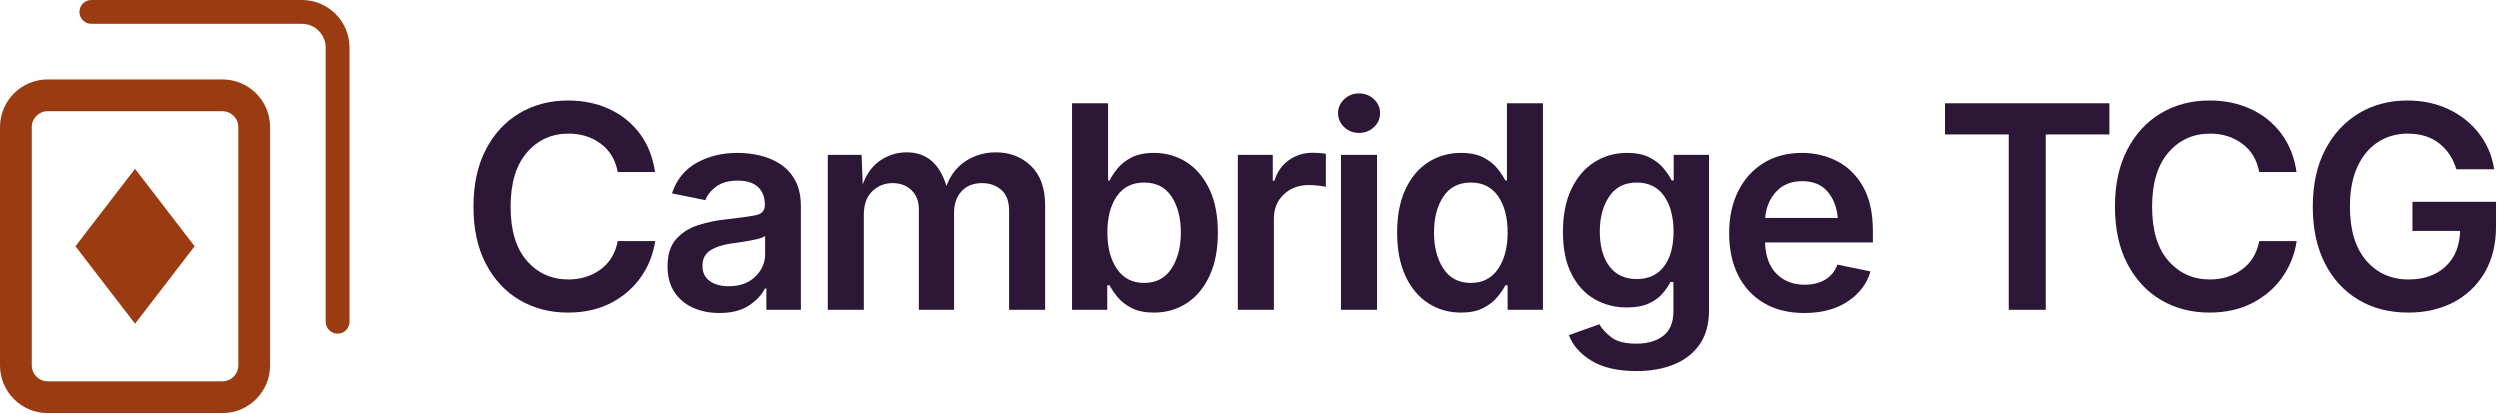
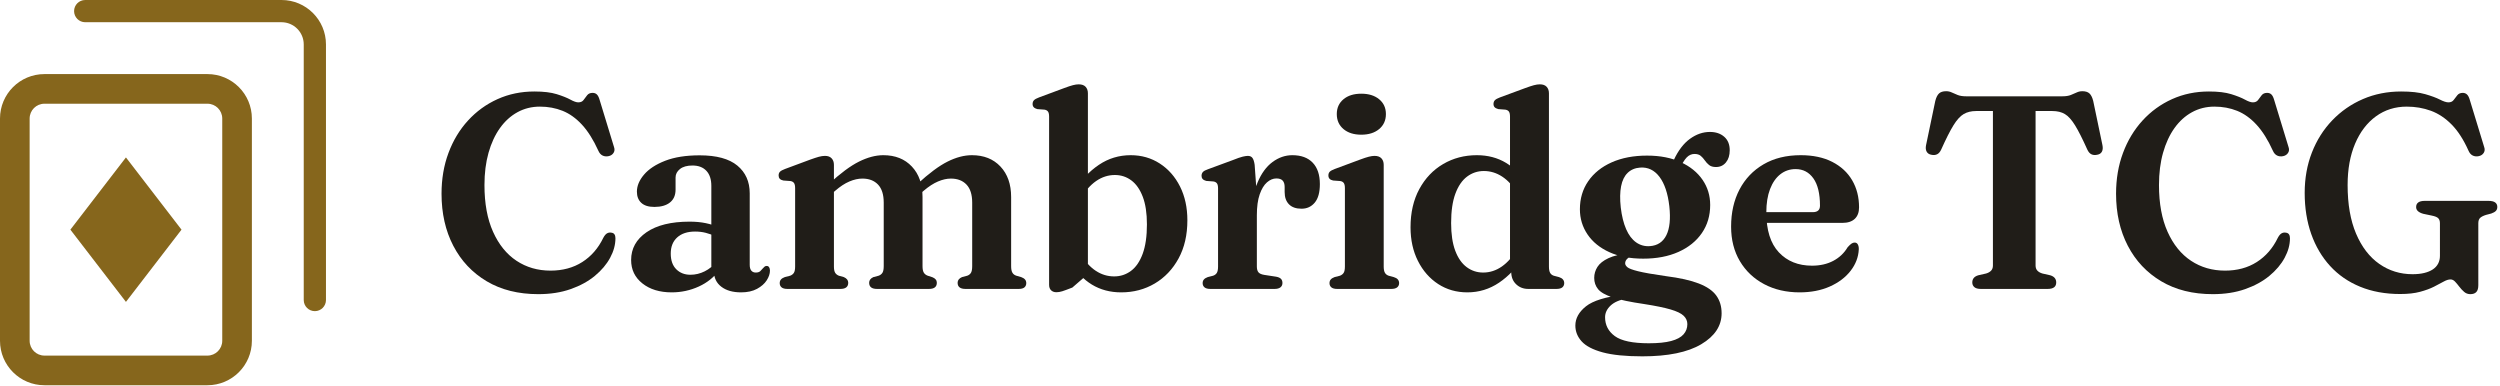
- <svg xmlns="http://www.w3.org/2000/svg" width="581" height="96" viewBox="0 0 581 96">
+ <svg xmlns="http://www.w3.org/2000/svg" width="623" height="96" viewBox="0 0 623 96">
  <g id="cambridge-tcg">
    <g id="mark">
-       <path id="mark-back-card" d="M21.231 0 L70.154 0 C76.272 0 81.231 4.959 81.231 11.077 L81.231 74.769 C81.231 76.299 79.991 77.538 78.462 77.538 C76.932 77.538 75.692 76.299 75.692 74.769 L75.692 11.077 C75.692 8.018 73.213 5.538 70.154 5.538 L21.231 5.538 C19.701 5.538 18.462 4.299 18.462 2.769 C18.462 1.24 19.701 0 21.231 0 Z" fill="#9b3b12" />
-       <path id="mark-front-card" d="M11.077 18.462 L51.692 18.462 C57.81 18.462 62.769 23.421 62.769 29.538 L62.769 84.923 C62.769 91.041 57.81 96 51.692 96 L11.077 96 C4.959 96 0 91.041 0 84.923 L0 29.538 C0 23.421 4.959 18.462 11.077 18.462 Z M11.077 25.846 C9.038 25.846 7.385 27.499 7.385 29.538 L7.385 84.923 C7.385 86.962 9.038 88.615 11.077 88.615 L51.692 88.615 C53.732 88.615 55.385 86.962 55.385 84.923 L55.385 29.538 C55.385 27.499 53.732 25.846 51.692 25.846 Z" fill="#9b3b12" />
-       <path id="mark-pip" d="M31.385 39.231 L45.231 57.231 L31.385 75.231 L17.538 57.231 Z" fill="#9b3b12" />
+       <path id="mark-back-card" d="M21.231 0 L70.154 0 C76.272 0 81.231 4.959 81.231 11.077 L81.231 74.769 C81.231 76.299 79.991 77.538 78.462 77.538 C76.932 77.538 75.692 76.299 75.692 74.769 L75.692 11.077 C75.692 8.018 73.213 5.538 70.154 5.538 L21.231 5.538 C19.701 5.538 18.462 4.299 18.462 2.769 C18.462 1.24 19.701 0 21.231 0 Z" fill="#86661c" />
+       <path id="mark-front-card" d="M11.077 18.462 L51.692 18.462 C57.81 18.462 62.769 23.421 62.769 29.538 L62.769 84.923 C62.769 91.041 57.81 96 51.692 96 L11.077 96 C4.959 96 0 91.041 0 84.923 L0 29.538 C0 23.421 4.959 18.462 11.077 18.462 Z M11.077 25.846 C9.038 25.846 7.385 27.499 7.385 29.538 L7.385 84.923 C7.385 86.962 9.038 88.615 11.077 88.615 L51.692 88.615 C53.732 88.615 55.385 86.962 55.385 84.923 L55.385 29.538 C55.385 27.499 53.732 25.846 51.692 25.846 Z" fill="#86661c" />
+       <path id="mark-pip" d="M31.385 39.231 L45.231 57.231 L31.385 75.231 L17.538 57.231 Z" fill="#86661c" />
    </g>
    <g id="wordmark">
-       <path d="M132.001 72.644 C127.792 72.644 124.033 71.667 120.726 69.713 C117.419 67.758 114.809 64.945 112.898 61.272 C110.986 57.6 110.031 53.187 110.031 48.032 C110.031 42.856 110.992 38.427 112.914 34.744 C114.836 31.06 117.451 28.242 120.758 26.287 C124.066 24.333 127.813 23.356 132.001 23.356 C135.502 23.356 138.686 24.011 141.553 25.321 C144.42 26.631 146.788 28.526 148.656 31.007 C150.525 33.487 151.717 36.478 152.232 39.979 L143.566 39.979 C143.029 37.144 141.709 34.948 139.604 33.391 C137.499 31.834 135.008 31.055 132.13 31.055 C128.2 31.055 124.973 32.521 122.45 35.452 C119.926 38.384 118.664 42.577 118.664 48.032 C118.664 53.552 119.931 57.75 122.466 60.628 C125 63.506 128.211 64.945 132.098 64.945 C134.976 64.945 137.472 64.166 139.588 62.609 C141.703 61.052 143.029 58.856 143.566 56.021 L152.264 56.021 C151.813 59.093 150.707 61.885 148.946 64.397 C147.185 66.91 144.866 68.913 141.988 70.405 C139.11 71.898 135.781 72.644 132.001 72.644 Z" fill="#2c1836" />
-       <path d="M167.182 72.741 C164.906 72.741 162.855 72.328 161.029 71.501 C159.204 70.674 157.765 69.455 156.713 67.844 C155.66 66.234 155.134 64.247 155.134 61.885 C155.134 59.179 155.794 57.079 157.115 55.587 C158.436 54.094 160.143 53.009 162.237 52.333 C164.331 51.656 166.538 51.2 168.858 50.964 C171.993 50.62 174.259 50.303 175.655 50.013 C177.051 49.723 177.749 48.956 177.749 47.71 L177.749 47.549 C177.749 45.788 177.212 44.419 176.138 43.442 C175.064 42.464 173.507 41.976 171.467 41.976 C169.362 41.976 167.687 42.438 166.441 43.361 C165.196 44.285 164.358 45.337 163.929 46.518 L156.165 44.94 C157.217 41.761 159.123 39.399 161.883 37.852 C164.643 36.306 167.827 35.533 171.435 35.533 C173.131 35.533 174.844 35.732 176.573 36.129 C178.302 36.526 179.886 37.192 181.325 38.126 C182.764 39.06 183.923 40.328 184.804 41.928 C185.684 43.528 186.125 45.53 186.125 47.936 L186.125 72 L178.103 72 L178.103 67.039 L177.781 67.039 C176.986 68.585 175.719 69.922 173.98 71.05 C172.24 72.177 169.974 72.741 167.182 72.741 Z M169.341 66.523 C171.918 66.523 173.974 65.783 175.51 64.301 C177.045 62.819 177.813 61.079 177.813 59.082 L177.813 54.83 C177.427 55.13 176.739 55.393 175.751 55.619 C174.764 55.844 173.717 56.038 172.611 56.199 C171.504 56.36 170.586 56.494 169.856 56.601 C167.966 56.859 166.393 57.374 165.137 58.148 C163.88 58.921 163.252 60.134 163.252 61.788 C163.252 63.334 163.821 64.51 164.96 65.315 C166.098 66.121 167.558 66.523 169.341 66.523 Z" fill="#2c1836" />
-       <path d="M192.377 72 L192.377 35.984 L200.237 35.984 L200.495 42.846 C201.44 40.29 202.841 38.411 204.699 37.208 C206.557 36.005 208.559 35.404 210.707 35.404 C215.303 35.404 218.385 38.013 219.953 43.232 C220.919 40.634 222.444 38.679 224.527 37.369 C226.61 36.059 228.919 35.404 231.453 35.404 C234.696 35.404 237.413 36.456 239.604 38.561 C241.794 40.666 242.89 43.715 242.89 47.71 L242.89 72 L234.514 72 L234.514 48.999 C234.514 46.765 233.902 45.133 232.678 44.102 C231.453 43.071 229.982 42.556 228.264 42.556 C226.224 42.556 224.624 43.189 223.464 44.456 C222.304 45.723 221.725 47.366 221.725 49.385 L221.725 72 L213.542 72 L213.542 48.612 C213.542 46.787 212.973 45.321 211.835 44.215 C210.696 43.109 209.236 42.556 207.453 42.556 C205.606 42.556 204.028 43.184 202.718 44.44 C201.408 45.697 200.753 47.528 200.753 49.933 L200.753 72 Z" fill="#2c1836" />
-       <path d="M268.149 72.644 C266.087 72.644 264.374 72.295 263.01 71.597 C261.647 70.899 260.557 70.056 259.741 69.068 C258.924 68.081 258.302 67.157 257.872 66.298 L257.324 66.298 L257.324 72 L249.142 72 L249.142 24 L257.518 24 L257.518 41.944 L257.872 41.944 C258.28 41.106 258.881 40.188 259.676 39.189 C260.471 38.191 261.555 37.332 262.93 36.612 C264.304 35.893 266.055 35.533 268.181 35.533 C270.951 35.533 273.459 36.242 275.703 37.659 C277.947 39.077 279.73 41.165 281.051 43.925 C282.371 46.685 283.032 50.062 283.032 54.056 C283.032 58.008 282.382 61.369 281.083 64.14 C279.783 66.91 278.017 69.02 275.783 70.47 C273.55 71.919 271.005 72.644 268.149 72.644 Z M265.894 65.75 C268.685 65.75 270.806 64.639 272.256 62.416 C273.706 60.193 274.43 57.396 274.43 54.024 C274.43 50.674 273.716 47.903 272.288 45.713 C270.86 43.522 268.728 42.427 265.894 42.427 C263.123 42.427 261.008 43.485 259.547 45.6 C258.087 47.715 257.357 50.523 257.357 54.024 C257.357 57.525 258.098 60.354 259.579 62.513 C261.061 64.671 263.166 65.75 265.894 65.75 Z" fill="#2c1836" />
-       <path d="M287.673 72 L287.673 35.984 L295.791 35.984 L295.791 42.008 L296.178 42.008 C296.822 39.925 297.95 38.319 299.561 37.192 C301.171 36.064 303.008 35.501 305.069 35.501 C306.143 35.501 307.163 35.576 308.13 35.726 L308.13 43.426 C307.786 43.34 307.228 43.248 306.455 43.152 C305.681 43.055 304.919 43.007 304.167 43.007 C301.826 43.007 299.888 43.732 298.352 45.181 C296.817 46.631 296.049 48.505 296.049 50.803 L296.049 72 Z" fill="#2c1836" />
-       <path d="M311.644 72 L311.644 35.984 L320.019 35.984 L320.019 72 Z M315.832 30.894 C314.5 30.894 313.356 30.448 312.401 29.557 C311.445 28.666 310.967 27.576 310.967 26.287 C310.967 25.02 311.445 23.941 312.401 23.05 C313.356 22.158 314.5 21.713 315.832 21.713 C317.185 21.713 318.339 22.158 319.295 23.05 C320.25 23.941 320.728 25.02 320.728 26.287 C320.728 27.576 320.25 28.666 319.295 29.557 C318.339 30.448 317.185 30.894 315.832 30.894 Z" fill="#2c1836" />
-       <path d="M339.544 72.644 C336.709 72.644 334.17 71.919 331.925 70.47 C329.681 69.02 327.915 66.91 326.626 64.14 C325.338 61.369 324.693 58.008 324.693 54.056 C324.693 50.062 325.348 46.685 326.658 43.925 C327.968 41.165 329.746 39.077 331.99 37.659 C334.234 36.242 336.742 35.533 339.512 35.533 C341.66 35.533 343.415 35.893 344.779 36.612 C346.143 37.332 347.222 38.191 348.017 39.189 C348.811 40.188 349.423 41.106 349.853 41.944 L350.207 41.944 L350.207 24 L358.583 24 L358.583 72 L350.368 72 L350.368 66.298 L349.853 66.298 C349.402 67.157 348.768 68.081 347.952 69.068 C347.136 70.056 346.046 70.899 344.682 71.597 C343.319 72.295 341.606 72.644 339.544 72.644 Z M341.831 65.75 C344.559 65.75 346.664 64.671 348.146 62.513 C349.627 60.354 350.368 57.525 350.368 54.024 C350.368 50.523 349.633 47.715 348.162 45.6 C346.691 43.485 344.58 42.427 341.831 42.427 C338.997 42.427 336.86 43.522 335.421 45.713 C333.982 47.903 333.262 50.674 333.262 54.024 C333.262 57.396 333.987 60.193 335.437 62.416 C336.887 64.639 339.018 65.75 341.831 65.75 Z" fill="#2c1836" />
-       <path d="M380.331 86.239 C375.992 86.239 372.513 85.444 369.893 83.855 C367.273 82.266 365.512 80.279 364.61 77.895 L371.697 75.35 C372.256 76.381 373.174 77.391 374.451 78.379 C375.729 79.366 377.678 79.86 380.298 79.86 C382.897 79.86 384.98 79.254 386.548 78.04 C388.116 76.827 388.9 74.932 388.9 72.354 L388.9 65.557 L388.191 65.557 C387.762 66.416 387.149 67.307 386.355 68.231 C385.56 69.154 384.497 69.922 383.166 70.534 C381.834 71.146 380.127 71.452 378.043 71.452 C375.294 71.452 372.798 70.803 370.554 69.503 C368.309 68.204 366.527 66.255 365.206 63.656 C363.885 61.058 363.225 57.804 363.225 53.895 C363.225 49.965 363.885 46.631 365.206 43.893 C366.527 41.154 368.315 39.077 370.57 37.659 C372.825 36.242 375.337 35.533 378.108 35.533 C380.234 35.533 381.984 35.887 383.359 36.596 C384.733 37.305 385.829 38.158 386.645 39.157 C387.461 40.156 388.084 41.085 388.513 41.944 L388.964 41.944 L388.964 35.984 L397.179 35.984 L397.179 72.097 C397.179 75.318 396.449 77.97 394.988 80.054 C393.528 82.137 391.531 83.689 388.996 84.709 C386.462 85.729 383.574 86.239 380.331 86.239 Z M380.395 64.848 C383.123 64.848 385.227 63.871 386.709 61.917 C388.191 59.962 388.932 57.267 388.932 53.831 C388.932 50.416 388.202 47.662 386.741 45.568 C385.281 43.474 383.166 42.427 380.395 42.427 C377.56 42.427 375.418 43.511 373.968 45.681 C372.519 47.85 371.794 50.566 371.794 53.831 C371.794 57.16 372.524 59.828 373.984 61.836 C375.445 63.844 377.582 64.848 380.395 64.848 Z" fill="#2c1836" />
-       <path d="M419.345 72.741 C415.716 72.741 412.596 71.979 409.987 70.454 C407.378 68.929 405.37 66.781 403.963 64.011 C402.556 61.24 401.853 57.976 401.853 54.217 C401.853 50.523 402.545 47.275 403.931 44.472 C405.316 41.67 407.281 39.479 409.826 37.901 C412.371 36.322 415.361 35.533 418.798 35.533 C421.719 35.533 424.43 36.172 426.932 37.45 C429.434 38.728 431.447 40.703 432.972 43.377 C434.497 46.051 435.259 49.493 435.259 53.702 L435.259 56.344 L410.196 56.344 C410.304 59.544 411.2 61.981 412.886 63.656 C414.572 65.332 416.757 66.169 419.442 66.169 C421.289 66.169 422.873 65.772 424.194 64.977 C425.514 64.183 426.454 63.023 427.012 61.498 L434.712 63.077 C433.853 65.976 432.076 68.311 429.38 70.083 C426.685 71.855 423.34 72.741 419.345 72.741 Z M410.229 50.642 L427.109 50.642 C426.851 48.064 426.03 45.997 424.645 44.44 C423.259 42.883 421.321 42.105 418.83 42.105 C416.274 42.105 414.25 42.926 412.757 44.569 C411.265 46.212 410.422 48.236 410.229 50.642 Z" fill="#2c1836" />
-       <path d="M452.016 31.248 L452.016 24 L490.223 24 L490.223 31.248 L475.436 31.248 L475.436 72 L466.835 72 L466.835 31.248 Z" fill="#2c1836" />
-       <path d="M513.485 72.644 C509.275 72.644 505.517 71.667 502.209 69.713 C498.902 67.758 496.293 64.945 494.381 61.272 C492.47 57.6 491.514 53.187 491.514 48.032 C491.514 42.856 492.475 38.427 494.397 34.744 C496.32 31.06 498.934 28.242 502.242 26.287 C505.549 24.333 509.297 23.356 513.485 23.356 C516.985 23.356 520.169 24.011 523.036 25.321 C525.903 26.631 528.271 28.526 530.14 31.007 C532.008 33.487 533.2 36.478 533.715 39.979 L525.05 39.979 C524.513 37.144 523.192 34.948 521.087 33.391 C518.983 31.834 516.491 31.055 513.613 31.055 C509.683 31.055 506.456 32.521 503.933 35.452 C501.409 38.384 500.148 42.577 500.148 48.032 C500.148 53.552 501.415 57.75 503.949 60.628 C506.483 63.506 509.694 64.945 513.581 64.945 C516.459 64.945 518.956 64.166 521.071 62.609 C523.187 61.052 524.513 58.856 525.05 56.021 L533.748 56.021 C533.297 59.093 532.191 61.885 530.43 64.397 C528.669 66.91 526.349 68.913 523.471 70.405 C520.593 71.898 517.264 72.644 513.485 72.644 Z" fill="#2c1836" />
-       <path d="M559.715 72.644 C555.291 72.644 551.415 71.651 548.086 69.664 C544.757 67.678 542.158 64.843 540.29 61.16 C538.421 57.477 537.487 53.111 537.487 48.064 C537.487 42.91 538.448 38.491 540.37 34.808 C542.293 31.125 544.907 28.295 548.215 26.319 C551.522 24.344 555.27 23.356 559.458 23.356 C562.98 23.356 566.174 24.032 569.042 25.385 C571.909 26.738 574.271 28.617 576.129 31.023 C577.987 33.428 579.162 36.199 579.656 39.334 L570.862 39.334 C570.089 36.779 568.741 34.76 566.819 33.278 C564.897 31.796 562.475 31.055 559.554 31.055 C556.977 31.055 554.674 31.71 552.644 33.02 C550.615 34.33 549.02 36.247 547.86 38.77 C546.701 41.294 546.121 44.37 546.121 48 C546.121 53.434 547.383 57.616 549.906 60.548 C552.429 63.479 555.71 64.945 559.748 64.945 C563.356 64.945 566.234 63.93 568.381 61.901 C570.529 59.871 571.646 57.128 571.731 53.67 L560.65 53.67 L560.65 46.905 L580.075 46.905 L580.075 52.671 C580.075 56.773 579.2 60.322 577.45 63.318 C575.699 66.314 573.294 68.617 570.234 70.228 C567.173 71.839 563.667 72.644 559.715 72.644 Z" fill="#2c1836" />
+       <path d="M153.368 59.383 C153.368 60.983 152.928 62.6 152.048 64.234 C151.168 65.869 149.899 67.371 148.242 68.743 C146.585 70.114 144.568 71.217 142.191 72.051 C139.814 72.886 137.128 73.303 134.134 73.303 C129.174 73.303 124.894 72.234 121.294 70.097 C117.694 67.96 114.916 65.011 112.962 61.251 C111.008 57.491 110.031 53.166 110.031 48.274 C110.031 44.594 110.608 41.206 111.762 38.109 C112.916 35.011 114.539 32.32 116.631 30.034 C118.722 27.749 121.174 25.971 123.985 24.703 C126.796 23.434 129.859 22.8 133.174 22.8 C135.459 22.8 137.316 23.023 138.745 23.469 C140.174 23.914 141.305 24.366 142.139 24.823 C142.974 25.28 143.631 25.509 144.111 25.509 C144.705 25.509 145.145 25.309 145.431 24.909 C145.716 24.509 146.014 24.114 146.322 23.726 C146.631 23.337 147.082 23.143 147.676 23.143 C148.111 23.143 148.465 23.274 148.739 23.537 C149.014 23.8 149.242 24.251 149.425 24.891 L153.025 36.686 C153.208 37.211 153.162 37.686 152.888 38.109 C152.614 38.531 152.202 38.8 151.654 38.914 C151.105 39.029 150.608 38.977 150.162 38.76 C149.716 38.543 149.368 38.149 149.116 37.577 C147.882 34.857 146.522 32.691 145.036 31.08 C143.551 29.469 141.939 28.314 140.202 27.617 C138.465 26.92 136.579 26.571 134.545 26.571 C132.511 26.571 130.648 27.034 128.956 27.96 C127.265 28.886 125.808 30.206 124.585 31.92 C123.362 33.634 122.414 35.686 121.739 38.074 C121.065 40.463 120.728 43.143 120.728 46.114 C120.728 50.709 121.442 54.594 122.871 57.771 C124.299 60.949 126.248 63.354 128.716 64.989 C131.185 66.623 134.008 67.44 137.185 67.44 C140.225 67.44 142.865 66.726 145.105 65.297 C147.345 63.869 149.094 61.851 150.351 59.246 C150.648 58.697 150.956 58.331 151.276 58.149 C151.596 57.966 151.951 57.909 152.339 57.977 C152.705 58.023 152.968 58.166 153.128 58.406 C153.288 58.646 153.368 58.971 153.368 59.383 Z" fill="#201d18" />
+       <path d="M177.916 67.611 L177.916 66.891 L177.265 66.72 L177.265 46.32 C177.265 44.697 176.854 43.446 176.031 42.566 C175.208 41.686 174.054 41.246 172.568 41.246 C171.219 41.246 170.179 41.537 169.448 42.12 C168.716 42.703 168.351 43.406 168.351 44.229 L168.351 47.246 C168.351 48.64 167.888 49.709 166.962 50.451 C166.036 51.194 164.739 51.566 163.071 51.566 C161.631 51.566 160.545 51.229 159.814 50.554 C159.082 49.88 158.716 48.949 158.716 47.76 C158.716 46.32 159.311 44.903 160.499 43.509 C161.688 42.114 163.442 40.966 165.762 40.063 C168.082 39.16 170.945 38.709 174.351 38.709 C178.556 38.709 181.688 39.56 183.745 41.263 C185.802 42.966 186.831 45.269 186.831 48.171 L186.831 66 C186.831 66.64 186.962 67.12 187.225 67.44 C187.488 67.76 187.859 67.92 188.339 67.92 C188.842 67.92 189.219 67.8 189.471 67.56 C189.722 67.32 189.939 67.086 190.122 66.857 C190.259 66.697 190.396 66.56 190.534 66.446 C190.671 66.331 190.842 66.274 191.048 66.274 C191.322 66.274 191.528 66.383 191.665 66.6 C191.802 66.817 191.871 67.097 191.871 67.44 C191.871 68.217 191.602 69.023 191.065 69.857 C190.528 70.691 189.722 71.4 188.648 71.983 C187.574 72.566 186.248 72.857 184.671 72.857 C182.614 72.857 180.974 72.389 179.751 71.451 C178.528 70.514 177.916 69.234 177.916 67.611 Z M157.276 64.8 C157.276 61.943 158.556 59.634 161.116 57.874 C163.676 56.114 167.254 55.234 171.848 55.234 C173.334 55.234 174.676 55.36 175.876 55.611 C177.076 55.863 178.111 56.194 178.979 56.606 L178.225 58.869 C177.448 58.503 176.654 58.217 175.842 58.011 C175.031 57.806 174.156 57.703 173.219 57.703 C171.322 57.703 169.836 58.189 168.762 59.16 C167.688 60.131 167.151 61.474 167.151 63.189 C167.151 64.88 167.608 66.183 168.522 67.097 C169.436 68.011 170.614 68.469 172.054 68.469 C173.288 68.469 174.476 68.183 175.619 67.611 C176.762 67.04 177.722 66.251 178.499 65.246 L179.254 67.269 C177.974 69.051 176.271 70.429 174.145 71.4 C172.019 72.371 169.768 72.857 167.391 72.857 C164.396 72.857 161.962 72.114 160.088 70.629 C158.214 69.143 157.276 67.2 157.276 64.8 Z" fill="#201d18" />
+       <path d="M207.814 41.074 L207.814 66.411 C207.814 67.12 207.916 67.64 208.122 67.971 C208.328 68.303 208.636 68.549 209.048 68.709 L210.282 69.051 C211.014 69.371 211.379 69.84 211.379 70.457 C211.379 71.486 210.728 72 209.425 72 L196.225 72 C195.562 72 195.076 71.869 194.768 71.606 C194.459 71.343 194.305 70.994 194.305 70.56 C194.305 70.194 194.408 69.891 194.614 69.651 C194.819 69.411 195.139 69.211 195.574 69.051 L196.911 68.709 C197.322 68.549 197.631 68.309 197.836 67.989 C198.042 67.669 198.145 67.143 198.145 66.411 L198.145 46.903 C198.145 46.309 198.054 45.88 197.871 45.617 C197.688 45.354 197.402 45.189 197.014 45.12 L195.196 44.983 C194.785 44.891 194.488 44.743 194.305 44.537 C194.122 44.331 194.031 44.057 194.031 43.714 C194.031 43.326 194.145 43.017 194.374 42.789 C194.602 42.56 195.025 42.331 195.642 42.103 L201.916 39.771 C202.808 39.451 203.522 39.217 204.059 39.069 C204.596 38.92 205.105 38.846 205.585 38.846 C206.316 38.846 206.871 39.051 207.248 39.463 C207.625 39.874 207.814 40.411 207.814 41.074 Z M206.751 48.72 L205.174 47.074 L206.511 45.874 C209.414 43.2 211.934 41.331 214.071 40.269 C216.208 39.206 218.225 38.674 220.122 38.674 C223.094 38.674 225.465 39.617 227.236 41.503 C229.008 43.389 229.894 45.92 229.894 49.097 L229.894 66.309 C229.894 67.063 230.002 67.611 230.219 67.954 C230.436 68.297 230.762 68.549 231.196 68.709 L232.362 69.086 C233.094 69.383 233.459 69.84 233.459 70.457 C233.459 71.486 232.808 72 231.505 72 L218.545 72 C217.242 72 216.591 71.486 216.591 70.457 C216.591 69.84 216.945 69.371 217.654 69.051 L218.956 68.709 C219.391 68.549 219.711 68.297 219.916 67.954 C220.122 67.611 220.225 67.063 220.225 66.309 L220.225 50.503 C220.225 48.491 219.751 46.989 218.802 45.994 C217.854 45 216.556 44.503 214.911 44.503 C213.882 44.503 212.802 44.743 211.671 45.223 C210.539 45.703 209.368 46.469 208.156 47.52 Z M228.831 48.72 L227.219 47.074 L228.591 45.874 C231.494 43.2 234.008 41.331 236.134 40.269 C238.259 39.206 240.282 38.674 242.202 38.674 C245.174 38.674 247.545 39.617 249.316 41.503 C251.088 43.389 251.974 45.92 251.974 49.097 L251.974 66.309 C251.974 67.063 252.082 67.617 252.299 67.971 C252.516 68.326 252.842 68.571 253.276 68.709 L254.476 69.051 C254.911 69.211 255.231 69.411 255.436 69.651 C255.642 69.891 255.745 70.194 255.745 70.56 C255.745 70.994 255.596 71.343 255.299 71.606 C255.002 71.869 254.522 72 253.859 72 L240.591 72 C239.288 72 238.636 71.486 238.636 70.457 C238.636 69.84 239.002 69.371 239.734 69.051 L241.036 68.709 C241.471 68.549 241.785 68.297 241.979 67.954 C242.174 67.611 242.271 67.063 242.271 66.309 L242.271 50.503 C242.271 48.491 241.796 46.989 240.848 45.994 C239.899 45 238.602 44.503 236.956 44.503 C235.951 44.503 234.882 44.743 233.751 45.223 C232.619 45.703 231.436 46.469 230.202 47.52 Z" fill="#201d18" />
+       <path d="M271.105 23.246 L271.105 68.297 L267.231 71.657 C266.065 72.114 265.225 72.423 264.711 72.583 C264.196 72.743 263.711 72.823 263.254 72.823 C262.705 72.823 262.265 72.663 261.934 72.343 C261.602 72.023 261.436 71.566 261.436 70.971 L261.436 29.074 C261.436 28.48 261.345 28.057 261.162 27.806 C260.979 27.554 260.694 27.394 260.305 27.326 L258.488 27.189 C258.076 27.074 257.779 26.914 257.596 26.709 C257.414 26.503 257.322 26.24 257.322 25.92 C257.322 25.531 257.436 25.217 257.665 24.977 C257.894 24.737 258.316 24.503 258.934 24.274 L265.208 21.943 C266.122 21.6 266.848 21.36 267.385 21.223 C267.922 21.086 268.396 21.017 268.808 21.017 C269.585 21.017 270.162 21.223 270.539 21.634 C270.916 22.046 271.105 22.583 271.105 23.246 Z M269.116 49.714 L267.539 47.726 C269.368 44.891 271.471 42.674 273.848 41.074 C276.225 39.474 278.865 38.674 281.768 38.674 C284.465 38.674 286.882 39.366 289.019 40.749 C291.156 42.131 292.836 44.04 294.059 46.474 C295.282 48.909 295.894 51.714 295.894 54.891 C295.894 58.549 295.162 61.72 293.699 64.406 C292.236 67.091 290.259 69.171 287.768 70.646 C285.276 72.12 282.488 72.857 279.402 72.857 C276.659 72.857 274.225 72.211 272.099 70.92 C269.974 69.629 268.225 67.76 266.854 65.314 L269.254 63.291 C270.396 65.166 271.671 66.566 273.076 67.491 C274.482 68.417 276.008 68.88 277.654 68.88 C279.208 68.88 280.602 68.423 281.836 67.509 C283.071 66.594 284.042 65.177 284.751 63.257 C285.459 61.337 285.814 58.891 285.814 55.92 C285.814 53.131 285.465 50.829 284.768 49.011 C284.071 47.194 283.122 45.84 281.922 44.949 C280.722 44.057 279.356 43.611 277.825 43.611 C276.156 43.611 274.596 44.114 273.145 45.12 C271.694 46.126 270.351 47.657 269.116 49.714 Z" fill="#201d18" />
+       <path d="M311.974 53.829 C311.974 50.491 312.448 47.697 313.396 45.446 C314.345 43.194 315.585 41.503 317.116 40.371 C318.648 39.24 320.294 38.674 322.054 38.674 C324.248 38.674 325.939 39.297 327.128 40.543 C328.316 41.789 328.911 43.566 328.911 45.874 C328.911 47.931 328.488 49.469 327.642 50.486 C326.796 51.503 325.699 52.011 324.351 52.011 C322.979 52.011 321.934 51.646 321.214 50.914 C320.494 50.183 320.134 49.166 320.134 47.863 L320.134 46.594 C320.134 45.886 319.968 45.354 319.636 45 C319.305 44.646 318.785 44.469 318.076 44.469 C317.254 44.469 316.471 44.794 315.728 45.446 C314.985 46.097 314.379 47.097 313.911 48.446 C313.442 49.794 313.208 51.52 313.208 53.623 Z M312.659 41.074 L313.208 48.754 L313.208 66.411 C313.208 67.051 313.339 67.531 313.602 67.851 C313.865 68.171 314.351 68.389 315.059 68.503 L317.974 68.949 C318.522 69.04 318.928 69.211 319.191 69.463 C319.454 69.714 319.585 70.069 319.585 70.526 C319.585 70.983 319.419 71.343 319.088 71.606 C318.756 71.869 318.271 72 317.631 72 L301.619 72 C300.956 72 300.471 71.869 300.162 71.606 C299.854 71.343 299.699 70.994 299.699 70.56 C299.699 70.194 299.802 69.891 300.008 69.651 C300.214 69.411 300.534 69.211 300.968 69.051 L302.305 68.709 C302.716 68.571 303.025 68.337 303.231 68.006 C303.436 67.674 303.539 67.143 303.539 66.411 L303.539 46.971 C303.539 46.377 303.448 45.954 303.265 45.703 C303.082 45.451 302.796 45.291 302.408 45.223 L300.591 45.086 C300.179 44.971 299.882 44.811 299.699 44.606 C299.516 44.4 299.425 44.137 299.425 43.817 C299.425 43.429 299.539 43.109 299.768 42.857 C299.996 42.606 300.419 42.377 301.036 42.171 L307.174 39.909 C308.316 39.451 309.156 39.16 309.694 39.034 C310.231 38.909 310.659 38.846 310.979 38.846 C311.482 38.846 311.859 39.017 312.111 39.36 C312.362 39.703 312.545 40.274 312.659 41.074 Z" fill="#201d18" />
+       <path d="M344.819 41.074 L344.819 66.411 C344.819 67.12 344.922 67.646 345.128 67.989 C345.334 68.331 345.642 68.571 346.054 68.709 L347.322 69.051 C347.779 69.189 348.116 69.383 348.334 69.634 C348.551 69.886 348.659 70.194 348.659 70.56 C348.659 70.994 348.499 71.343 348.179 71.606 C347.859 71.869 347.368 72 346.705 72 L333.231 72 C332.568 72 332.082 71.869 331.774 71.606 C331.465 71.343 331.311 70.994 331.311 70.56 C331.311 70.194 331.414 69.891 331.619 69.651 C331.825 69.411 332.145 69.211 332.579 69.051 L333.916 68.709 C334.328 68.549 334.636 68.309 334.842 67.989 C335.048 67.669 335.151 67.143 335.151 66.411 L335.151 46.903 C335.151 46.309 335.059 45.88 334.876 45.617 C334.694 45.354 334.408 45.189 334.019 45.12 L332.202 44.983 C331.791 44.891 331.494 44.743 331.311 44.537 C331.128 44.331 331.036 44.057 331.036 43.714 C331.036 43.326 331.151 43.017 331.379 42.789 C331.608 42.56 332.031 42.331 332.648 42.103 L338.922 39.771 C339.836 39.429 340.568 39.189 341.116 39.051 C341.665 38.914 342.134 38.846 342.522 38.846 C343.299 38.846 343.876 39.051 344.254 39.463 C344.631 39.874 344.819 40.411 344.819 41.074 Z M339.231 33.566 C337.379 33.566 335.899 33.097 334.791 32.16 C333.682 31.223 333.128 29.977 333.128 28.423 C333.128 26.891 333.682 25.663 334.791 24.737 C335.899 23.811 337.379 23.349 339.231 23.349 C341.082 23.349 342.568 23.811 343.688 24.737 C344.808 25.663 345.368 26.891 345.368 28.423 C345.368 29.977 344.808 31.223 343.688 32.16 C342.568 33.097 341.082 33.566 339.231 33.566 Z" fill="#201d18" />
+       <path d="M376.602 66.206 L376.294 66.034 L376.294 29.074 C376.294 28.48 376.202 28.057 376.019 27.806 C375.836 27.554 375.551 27.394 375.162 27.326 L373.379 27.189 C372.945 27.074 372.636 26.914 372.454 26.709 C372.271 26.503 372.179 26.24 372.179 25.92 C372.179 25.531 372.294 25.217 372.522 24.977 C372.751 24.737 373.174 24.503 373.791 24.274 L380.099 21.943 C380.968 21.623 381.676 21.389 382.225 21.24 C382.774 21.091 383.276 21.017 383.734 21.017 C384.488 21.017 385.054 21.223 385.431 21.634 C385.808 22.046 385.996 22.583 385.996 23.246 L385.996 66.411 C385.996 67.12 386.094 67.646 386.288 67.989 C386.482 68.331 386.785 68.571 387.196 68.709 L388.499 69.051 C388.934 69.189 389.259 69.383 389.476 69.634 C389.694 69.886 389.802 70.194 389.802 70.56 C389.802 70.994 389.648 71.343 389.339 71.606 C389.031 71.869 388.534 72 387.848 72 L380.854 72 C379.642 72 378.631 71.611 377.819 70.834 C377.008 70.057 376.602 69.04 376.602 67.783 Z M351.505 56.64 C351.505 52.983 352.236 49.806 353.699 47.109 C355.162 44.411 357.145 42.331 359.648 40.869 C362.151 39.406 364.945 38.674 368.031 38.674 C370.774 38.674 373.202 39.314 375.316 40.594 C377.431 41.874 379.185 43.749 380.579 46.217 L378.179 48.206 C377.036 46.331 375.756 44.931 374.339 44.006 C372.922 43.08 371.402 42.617 369.779 42.617 C368.225 42.617 366.831 43.08 365.596 44.006 C364.362 44.931 363.391 46.349 362.682 48.257 C361.974 50.166 361.619 52.606 361.619 55.577 C361.619 58.366 361.962 60.669 362.648 62.486 C363.334 64.303 364.282 65.663 365.494 66.566 C366.705 67.469 368.076 67.92 369.608 67.92 C371.276 67.92 372.836 67.411 374.288 66.394 C375.739 65.377 377.071 63.84 378.282 61.783 L379.859 63.771 C378.054 66.606 375.956 68.829 373.568 70.44 C371.179 72.051 368.545 72.857 365.665 72.857 C362.945 72.857 360.522 72.166 358.396 70.783 C356.271 69.4 354.591 67.486 353.356 65.04 C352.122 62.594 351.505 59.794 351.505 56.64 Z" fill="#201d18" />
+       <path d="M415.139 68.811 C411.939 68.354 409.631 67.949 408.214 67.594 C406.796 67.24 405.905 66.903 405.539 66.583 C405.174 66.263 404.991 65.943 404.991 65.623 C404.991 65.234 405.134 64.886 405.419 64.577 C405.705 64.269 406.202 63.954 406.911 63.634 L406.156 63.086 C403.894 63.314 402.116 63.731 400.825 64.337 C399.534 64.943 398.619 65.669 398.082 66.514 C397.545 67.36 397.276 68.274 397.276 69.257 C397.276 70.331 397.596 71.263 398.236 72.051 C398.876 72.84 400.094 73.531 401.888 74.126 C403.682 74.72 406.305 75.269 409.756 75.771 C412.545 76.206 414.722 76.651 416.288 77.109 C417.854 77.566 418.945 78.091 419.562 78.686 C420.179 79.28 420.488 79.977 420.488 80.777 C420.488 81.76 420.168 82.611 419.528 83.331 C418.888 84.051 417.865 84.6 416.459 84.977 C415.054 85.354 413.196 85.543 410.888 85.543 C406.865 85.543 404.042 84.949 402.419 83.76 C400.796 82.571 399.985 81.006 399.985 79.063 C399.985 77.989 400.436 77.023 401.339 76.166 C402.242 75.309 403.562 74.731 405.299 74.434 L404.751 73.406 C400.156 73.954 396.979 74.931 395.219 76.337 C393.459 77.743 392.579 79.337 392.579 81.12 C392.579 82.606 393.105 83.926 394.156 85.08 C395.208 86.234 396.951 87.143 399.385 87.806 C401.819 88.469 405.116 88.8 409.276 88.8 C415.676 88.8 420.568 87.794 423.951 85.783 C427.334 83.771 429.025 81.2 429.025 78.069 C429.025 76.354 428.585 74.886 427.705 73.663 C426.825 72.44 425.368 71.434 423.334 70.646 C421.299 69.857 418.568 69.246 415.139 68.811 Z M415.962 42.274 L418.259 42.617 C419.082 40.926 419.774 39.794 420.334 39.223 C420.894 38.651 421.539 38.366 422.271 38.366 C422.934 38.366 423.454 38.526 423.831 38.846 C424.208 39.166 424.545 39.543 424.842 39.977 C425.139 40.411 425.494 40.794 425.905 41.126 C426.316 41.457 426.888 41.623 427.619 41.623 C428.648 41.623 429.476 41.24 430.105 40.474 C430.734 39.709 431.048 38.697 431.048 37.44 C431.048 36 430.591 34.88 429.676 34.08 C428.762 33.28 427.574 32.88 426.111 32.88 C424.374 32.88 422.716 33.451 421.139 34.594 C419.562 35.737 418.225 37.486 417.128 39.84 Z M426.179 51.086 C426.179 48.754 425.545 46.663 424.276 44.811 C423.008 42.96 421.196 41.491 418.842 40.406 C416.488 39.32 413.688 38.777 410.442 38.777 C407.082 38.777 404.145 39.337 401.631 40.457 C399.116 41.577 397.168 43.143 395.785 45.154 C394.402 47.166 393.711 49.497 393.711 52.149 C393.711 54.457 394.345 56.549 395.614 58.423 C396.882 60.297 398.699 61.771 401.065 62.846 C403.431 63.92 406.236 64.457 409.482 64.457 C412.842 64.457 415.774 63.897 418.276 62.777 C420.779 61.657 422.722 60.091 424.105 58.08 C425.488 56.069 426.179 53.737 426.179 51.086 Z M408.728 41.76 C410.671 41.623 412.276 42.394 413.545 44.074 C414.814 45.754 415.631 48.194 415.996 51.394 C416.339 54.526 416.094 56.931 415.259 58.611 C414.425 60.291 413.059 61.2 411.162 61.337 C409.882 61.429 408.734 61.114 407.716 60.394 C406.699 59.674 405.871 58.577 405.231 57.103 C404.591 55.629 404.145 53.829 403.894 51.703 C403.665 49.623 403.694 47.857 403.979 46.406 C404.265 44.954 404.814 43.84 405.625 43.063 C406.436 42.286 407.471 41.851 408.728 41.76 Z" fill="#201d18" />
+       <path d="M463.276 51.669 C463.276 52.903 462.922 53.857 462.214 54.531 C461.505 55.206 460.476 55.543 459.128 55.543 L437.699 55.543 L437.699 52.869 L451.756 52.869 C452.945 52.869 453.539 52.331 453.539 51.257 C453.539 48.263 452.991 45.994 451.894 44.451 C450.796 42.909 449.322 42.137 447.471 42.137 C446.031 42.137 444.762 42.566 443.665 43.423 C442.568 44.28 441.711 45.514 441.094 47.126 C440.476 48.737 440.168 50.674 440.168 52.937 C440.168 57.349 441.208 60.663 443.288 62.88 C445.368 65.097 448.122 66.206 451.551 66.206 C453.562 66.206 455.328 65.806 456.848 65.006 C458.368 64.206 459.562 63.074 460.431 61.611 C460.842 61.154 461.174 60.846 461.425 60.686 C461.676 60.526 461.928 60.446 462.179 60.446 C462.545 60.446 462.814 60.611 462.985 60.943 C463.156 61.274 463.231 61.68 463.208 62.16 C463.116 64.08 462.436 65.857 461.168 67.491 C459.899 69.126 458.174 70.429 455.991 71.4 C453.808 72.371 451.299 72.857 448.465 72.857 C445.151 72.857 442.208 72.177 439.636 70.817 C437.065 69.457 435.048 67.549 433.585 65.091 C432.122 62.634 431.391 59.76 431.391 56.469 C431.391 52.971 432.088 49.891 433.482 47.229 C434.876 44.566 436.871 42.474 439.465 40.954 C442.059 39.434 445.151 38.674 448.739 38.674 C451.802 38.674 454.419 39.229 456.591 40.337 C458.762 41.446 460.419 42.977 461.562 44.931 C462.705 46.886 463.276 49.131 463.276 51.669 Z" fill="#201d18" />
+       <path d="M489.985 24 L513.916 24 C514.785 24 515.494 23.891 516.042 23.674 C516.591 23.457 517.082 23.246 517.516 23.04 C517.951 22.834 518.419 22.731 518.922 22.731 C519.699 22.731 520.288 22.914 520.688 23.28 C521.088 23.646 521.402 24.274 521.631 25.166 L523.928 36.171 C524.065 36.834 524.019 37.377 523.791 37.8 C523.562 38.223 523.162 38.48 522.591 38.571 C522.065 38.686 521.596 38.646 521.185 38.451 C520.774 38.257 520.431 37.863 520.156 37.269 C518.968 34.617 517.951 32.606 517.105 31.234 C516.259 29.863 515.414 28.926 514.568 28.423 C513.722 27.92 512.682 27.669 511.448 27.669 L507.265 27.669 L507.265 66.171 C507.265 66.697 507.414 67.12 507.711 67.44 C508.008 67.76 508.431 68 508.979 68.16 L510.934 68.606 C511.916 68.903 512.408 69.497 512.408 70.389 C512.408 71.463 511.699 72 510.282 72 L493.619 72 C492.888 72 492.351 71.851 492.008 71.554 C491.665 71.257 491.494 70.869 491.494 70.389 C491.494 69.497 491.985 68.903 492.968 68.606 L494.922 68.16 C495.471 68 495.894 67.76 496.191 67.44 C496.488 67.12 496.636 66.697 496.636 66.171 L496.636 27.669 L492.454 27.669 C491.242 27.669 490.208 27.92 489.351 28.423 C488.494 28.926 487.642 29.863 486.796 31.234 C485.951 32.606 484.934 34.617 483.745 37.269 C483.471 37.863 483.128 38.257 482.716 38.451 C482.305 38.646 481.836 38.686 481.311 38.571 C480.762 38.48 480.368 38.223 480.128 37.8 C479.888 37.377 479.836 36.834 479.974 36.171 L482.271 25.166 C482.499 24.274 482.814 23.646 483.214 23.28 C483.614 22.914 484.202 22.731 484.979 22.731 C485.482 22.731 485.951 22.834 486.385 23.04 C486.819 23.246 487.311 23.457 487.859 23.674 C488.408 23.891 489.116 24 489.985 24 Z" fill="#201d18" />
+       <path d="M570.659 59.383 C570.659 60.983 570.219 62.6 569.339 64.234 C568.459 65.869 567.191 67.371 565.534 68.743 C563.876 70.114 561.859 71.217 559.482 72.051 C557.105 72.886 554.419 73.303 551.425 73.303 C546.465 73.303 542.185 72.234 538.585 70.097 C534.985 67.96 532.208 65.011 530.254 61.251 C528.299 57.491 527.322 53.166 527.322 48.274 C527.322 44.594 527.899 41.206 529.054 38.109 C530.208 35.011 531.831 32.32 533.922 30.034 C536.014 27.749 538.465 25.971 541.276 24.703 C544.088 23.434 547.151 22.8 550.465 22.8 C552.751 22.8 554.608 23.023 556.036 23.469 C557.465 23.914 558.596 24.366 559.431 24.823 C560.265 25.28 560.922 25.509 561.402 25.509 C561.996 25.509 562.436 25.309 562.722 24.909 C563.008 24.509 563.305 24.114 563.614 23.726 C563.922 23.337 564.374 23.143 564.968 23.143 C565.402 23.143 565.756 23.274 566.031 23.537 C566.305 23.8 566.534 24.251 566.716 24.891 L570.316 36.686 C570.499 37.211 570.454 37.686 570.179 38.109 C569.905 38.531 569.494 38.8 568.945 38.914 C568.396 39.029 567.899 38.977 567.454 38.76 C567.008 38.543 566.659 38.149 566.408 37.577 C565.174 34.857 563.814 32.691 562.328 31.08 C560.842 29.469 559.231 28.314 557.494 27.617 C555.756 26.92 553.871 26.571 551.836 26.571 C549.802 26.571 547.939 27.034 546.248 27.96 C544.556 28.886 543.099 30.206 541.876 31.92 C540.654 33.634 539.705 35.686 539.031 38.074 C538.356 40.463 538.019 43.143 538.019 46.114 C538.019 50.709 538.734 54.594 540.162 57.771 C541.591 60.949 543.539 63.354 546.008 64.989 C548.476 66.623 551.299 67.44 554.476 67.44 C557.516 67.44 560.156 66.726 562.396 65.297 C564.636 63.869 566.385 61.851 567.642 59.246 C567.939 58.697 568.248 58.331 568.568 58.149 C568.888 57.966 569.242 57.909 569.631 57.977 C569.996 58.023 570.259 58.166 570.419 58.406 C570.579 58.646 570.659 58.971 570.659 59.383 Z" fill="#201d18" />
+       <path d="M617.596 71.074 C617.596 71.851 617.431 72.417 617.099 72.771 C616.768 73.126 616.271 73.303 615.608 73.303 C615.014 73.303 614.499 73.114 614.065 72.737 C613.631 72.36 613.231 71.931 612.865 71.451 C612.499 70.971 612.145 70.549 611.802 70.183 C611.459 69.817 611.082 69.634 610.671 69.634 C610.168 69.634 609.591 69.817 608.939 70.183 C608.288 70.549 607.488 70.971 606.539 71.451 C605.591 71.931 604.436 72.354 603.076 72.72 C601.716 73.086 600.065 73.269 598.122 73.269 C594.419 73.269 591.094 72.663 588.145 71.451 C585.196 70.24 582.699 68.514 580.654 66.274 C578.608 64.034 577.042 61.377 575.956 58.303 C574.871 55.229 574.328 51.817 574.328 48.069 C574.328 44.434 574.928 41.08 576.128 38.006 C577.328 34.931 579.019 32.257 581.202 29.983 C583.385 27.709 585.934 25.943 588.848 24.686 C591.762 23.429 594.934 22.8 598.362 22.8 C600.831 22.8 602.836 23.023 604.379 23.469 C605.922 23.914 607.139 24.366 608.031 24.823 C608.922 25.28 609.631 25.509 610.156 25.509 C610.728 25.509 611.162 25.309 611.459 24.909 C611.756 24.509 612.059 24.114 612.368 23.726 C612.676 23.337 613.128 23.143 613.722 23.143 C614.134 23.143 614.482 23.274 614.768 23.537 C615.054 23.8 615.288 24.251 615.471 24.891 L619.071 36.686 C619.254 37.211 619.208 37.686 618.934 38.109 C618.659 38.531 618.248 38.8 617.699 38.914 C617.151 39.029 616.654 38.977 616.208 38.76 C615.762 38.543 615.414 38.149 615.162 37.577 C613.928 34.811 612.522 32.629 610.945 31.029 C609.368 29.429 607.642 28.286 605.768 27.6 C603.894 26.914 601.894 26.571 599.768 26.571 C596.865 26.571 594.305 27.377 592.088 28.989 C589.871 30.6 588.139 32.869 586.894 35.794 C585.648 38.72 585.025 42.16 585.025 46.114 C585.025 50.891 585.728 54.931 587.134 58.234 C588.539 61.537 590.465 64.046 592.911 65.76 C595.356 67.474 598.122 68.331 601.208 68.331 C602.305 68.331 603.276 68.229 604.122 68.023 C604.968 67.817 605.682 67.52 606.265 67.131 C606.848 66.743 607.288 66.263 607.585 65.691 C607.882 65.12 608.031 64.48 608.031 63.771 L608.031 55.646 C608.031 55.097 607.894 54.68 607.619 54.394 C607.345 54.109 606.808 53.886 606.008 53.726 L603.882 53.28 C603.311 53.12 602.871 52.903 602.562 52.629 C602.254 52.354 602.099 52.011 602.099 51.6 C602.099 51.097 602.276 50.714 602.631 50.451 C602.985 50.189 603.528 50.057 604.259 50.057 L620.134 50.057 C620.888 50.057 621.442 50.189 621.796 50.451 C622.151 50.714 622.328 51.086 622.328 51.566 C622.328 51.977 622.208 52.309 621.968 52.56 C621.728 52.811 621.345 53.029 620.819 53.211 L619.516 53.554 C618.854 53.76 618.368 54.006 618.059 54.291 C617.751 54.577 617.596 55.029 617.596 55.646 Z" fill="#201d18" />
    </g>
  </g>
</svg>
